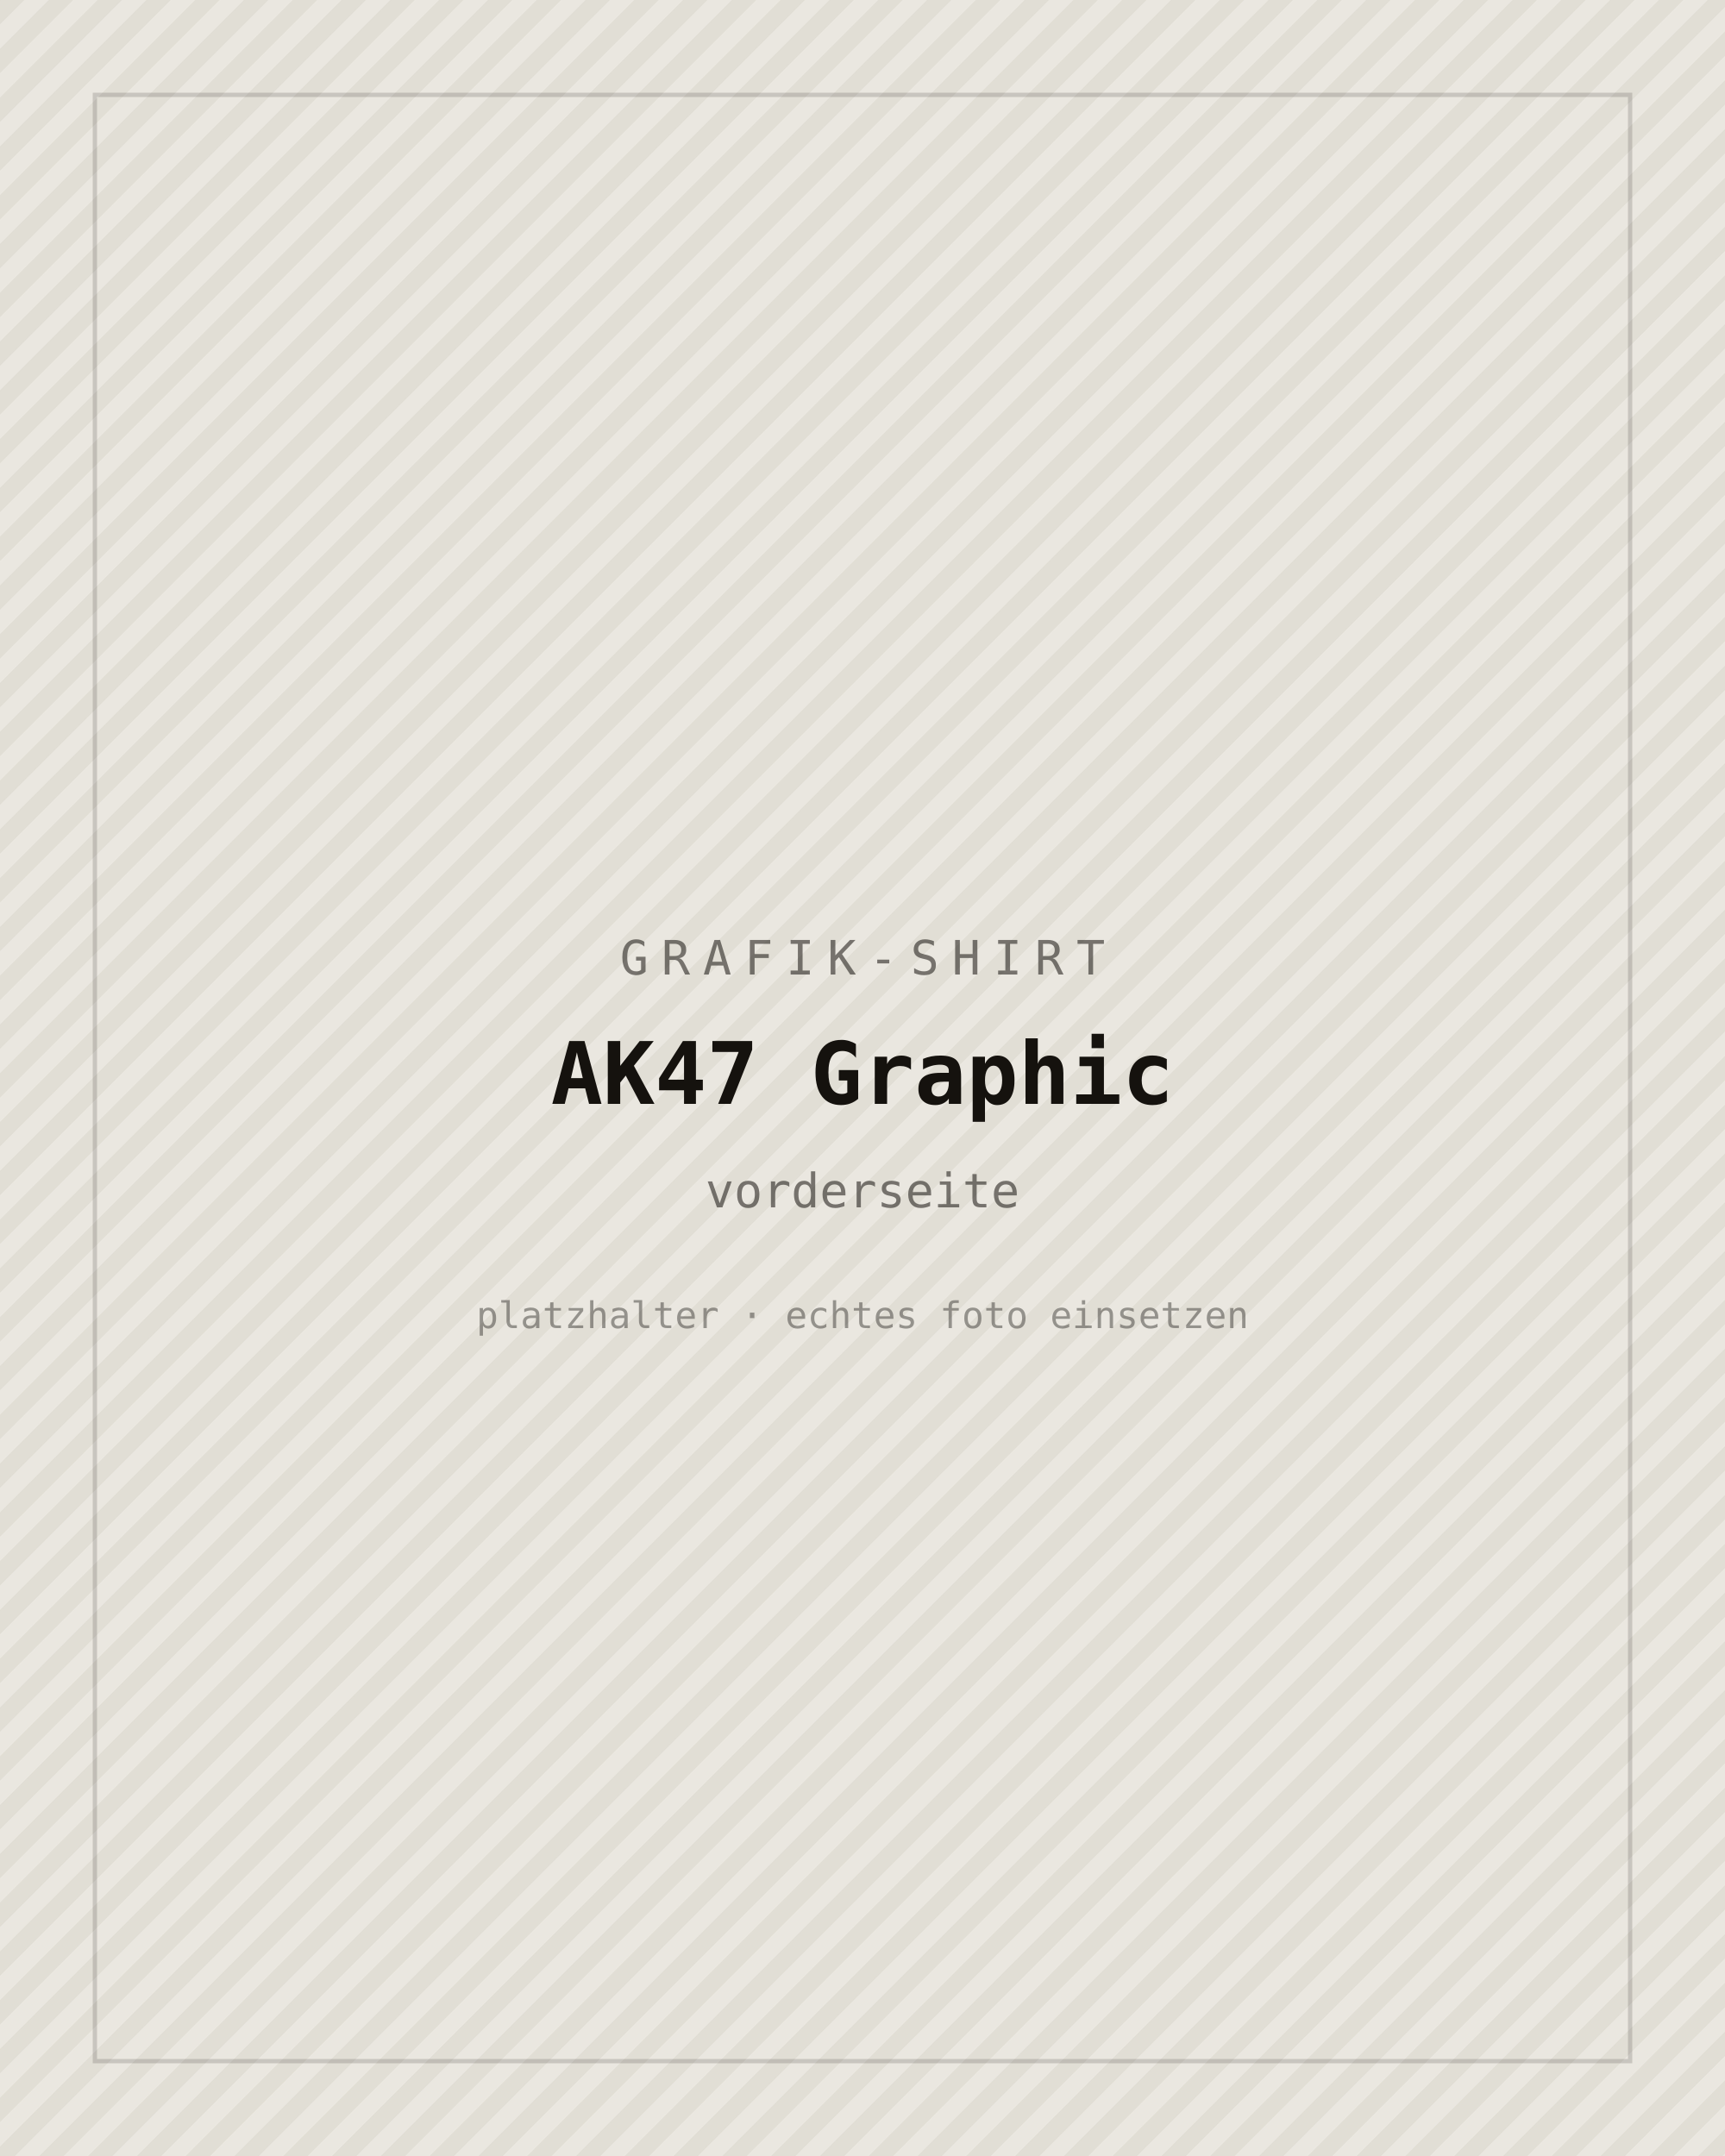
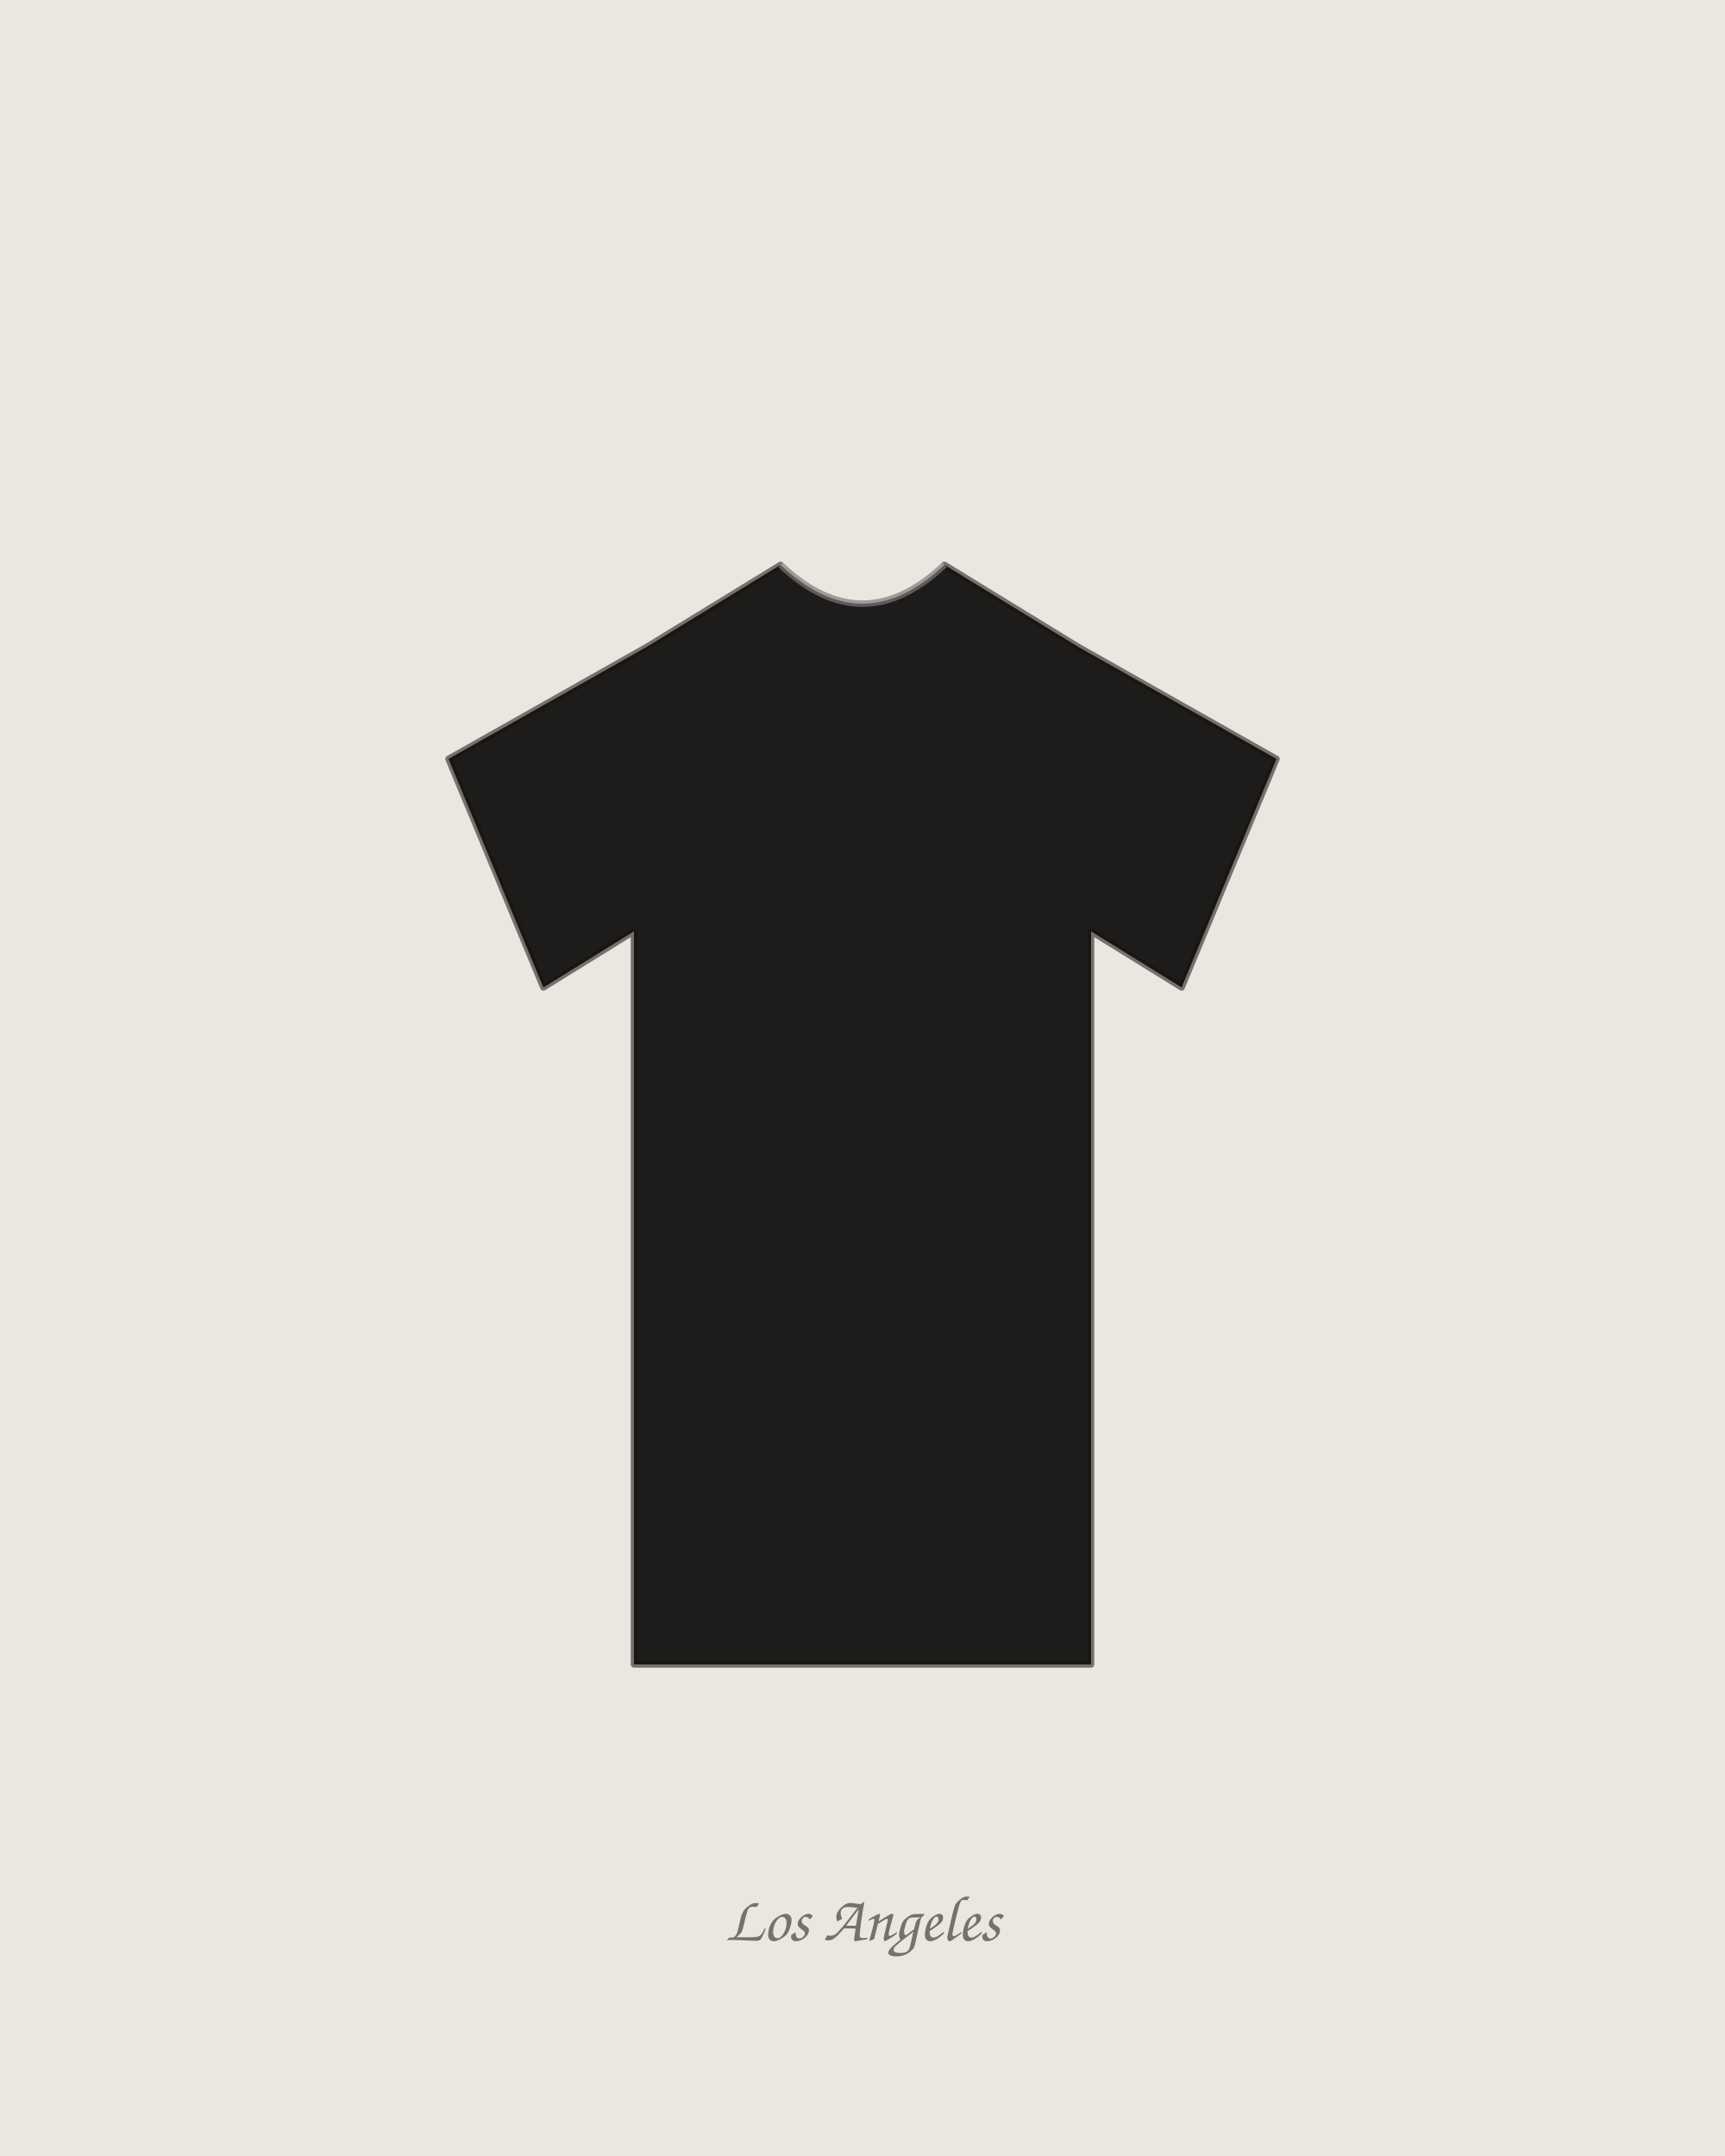
<svg xmlns="http://www.w3.org/2000/svg" viewBox="0 0 800 1000" width="800" height="1000">
-   <defs>
-     <pattern id="s" width="16" height="16" patternUnits="userSpaceOnUse" patternTransform="rotate(45)">
-       <rect width="16" height="16" fill="#eae7e0" />
-       <rect width="8" height="16" fill="#e1ded5" />
-     </pattern>
-   </defs>
-   <rect width="800" height="1000" fill="url(#s)" />
-   <rect x="44" y="44" width="712" height="912" fill="none" stroke="#15120e" stroke-opacity="0.16" stroke-width="2" />
-   <text x="400" y="452" text-anchor="middle" font-family="'Space Mono',monospace" font-size="22" letter-spacing="6" fill="#15120e" opacity="0.55">GRAFIK-SHIRT</text>
-   <text x="400" y="512" text-anchor="middle" font-family="'Space Mono',monospace" font-weight="700" font-size="40" fill="#15120e">AK47 Graphic</text>
-   <text x="400" y="560" text-anchor="middle" font-family="'Space Mono',monospace" font-size="22" fill="#15120e" opacity="0.55">vorderseite</text>
-   <text x="400" y="616" text-anchor="middle" font-family="'Space Mono',monospace" font-size="17" fill="#15120e" opacity="0.4">platzhalter · echtes foto einsetzen</text>
+   <rect width="800" height="1000" fill="#eae7e0" />
+   <path d="M300 300 L362 262 Q400 298 438 262 L500 300 L592 352 L548 458 L506 432 L506 772 L294 772 L294 432 L252 458 L208 352 Z" fill="#1d1c1a" stroke="rgba(20,18,14,.55)" stroke-width="3" stroke-linejoin="round" />
+   <path d="M362 262 Q400 298 438 262" fill="none" stroke="rgba(255,255,255,.30)" stroke-width="3" />
+   <text x="400" y="900" text-anchor="middle" font-family="'Permanent Marker',cursive" font-size="30" fill="rgba(20,18,14,.55)">Los Angeles</text>
</svg>
